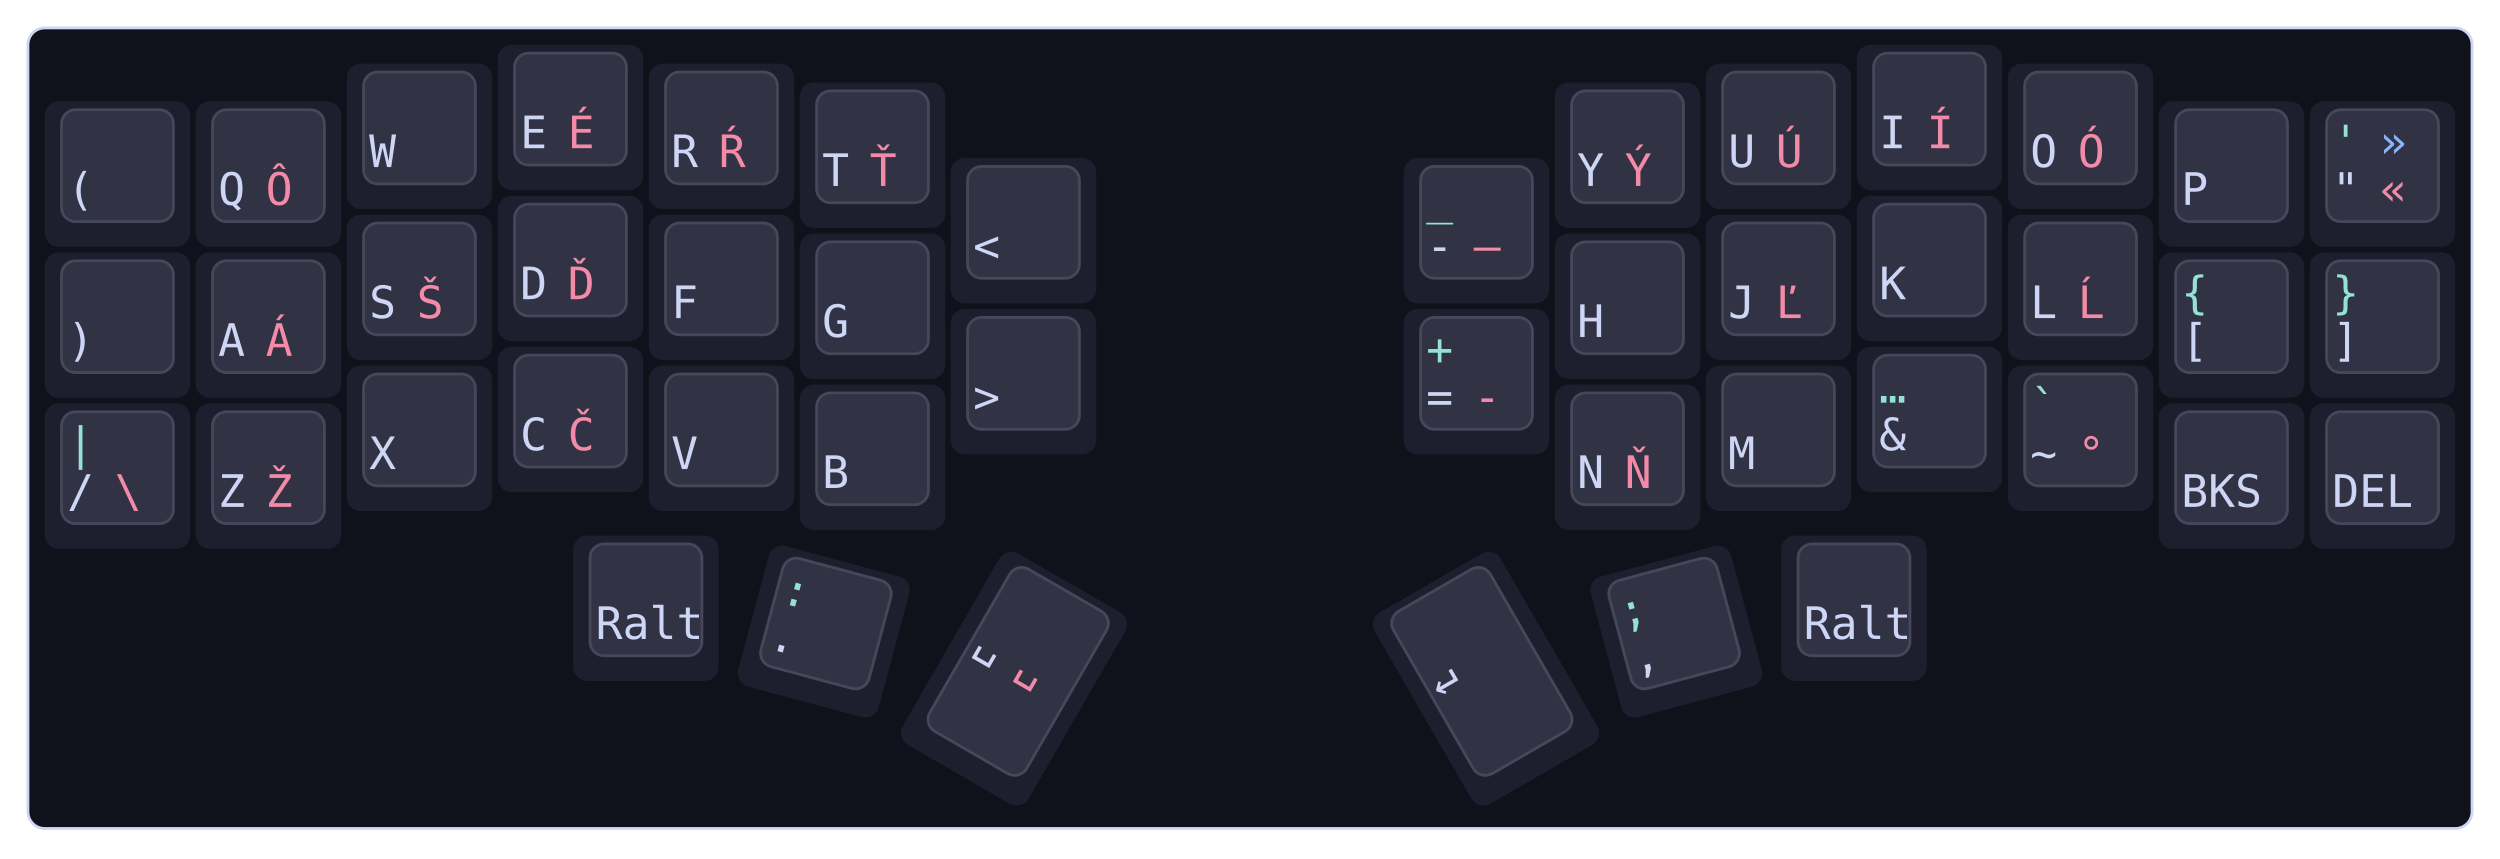
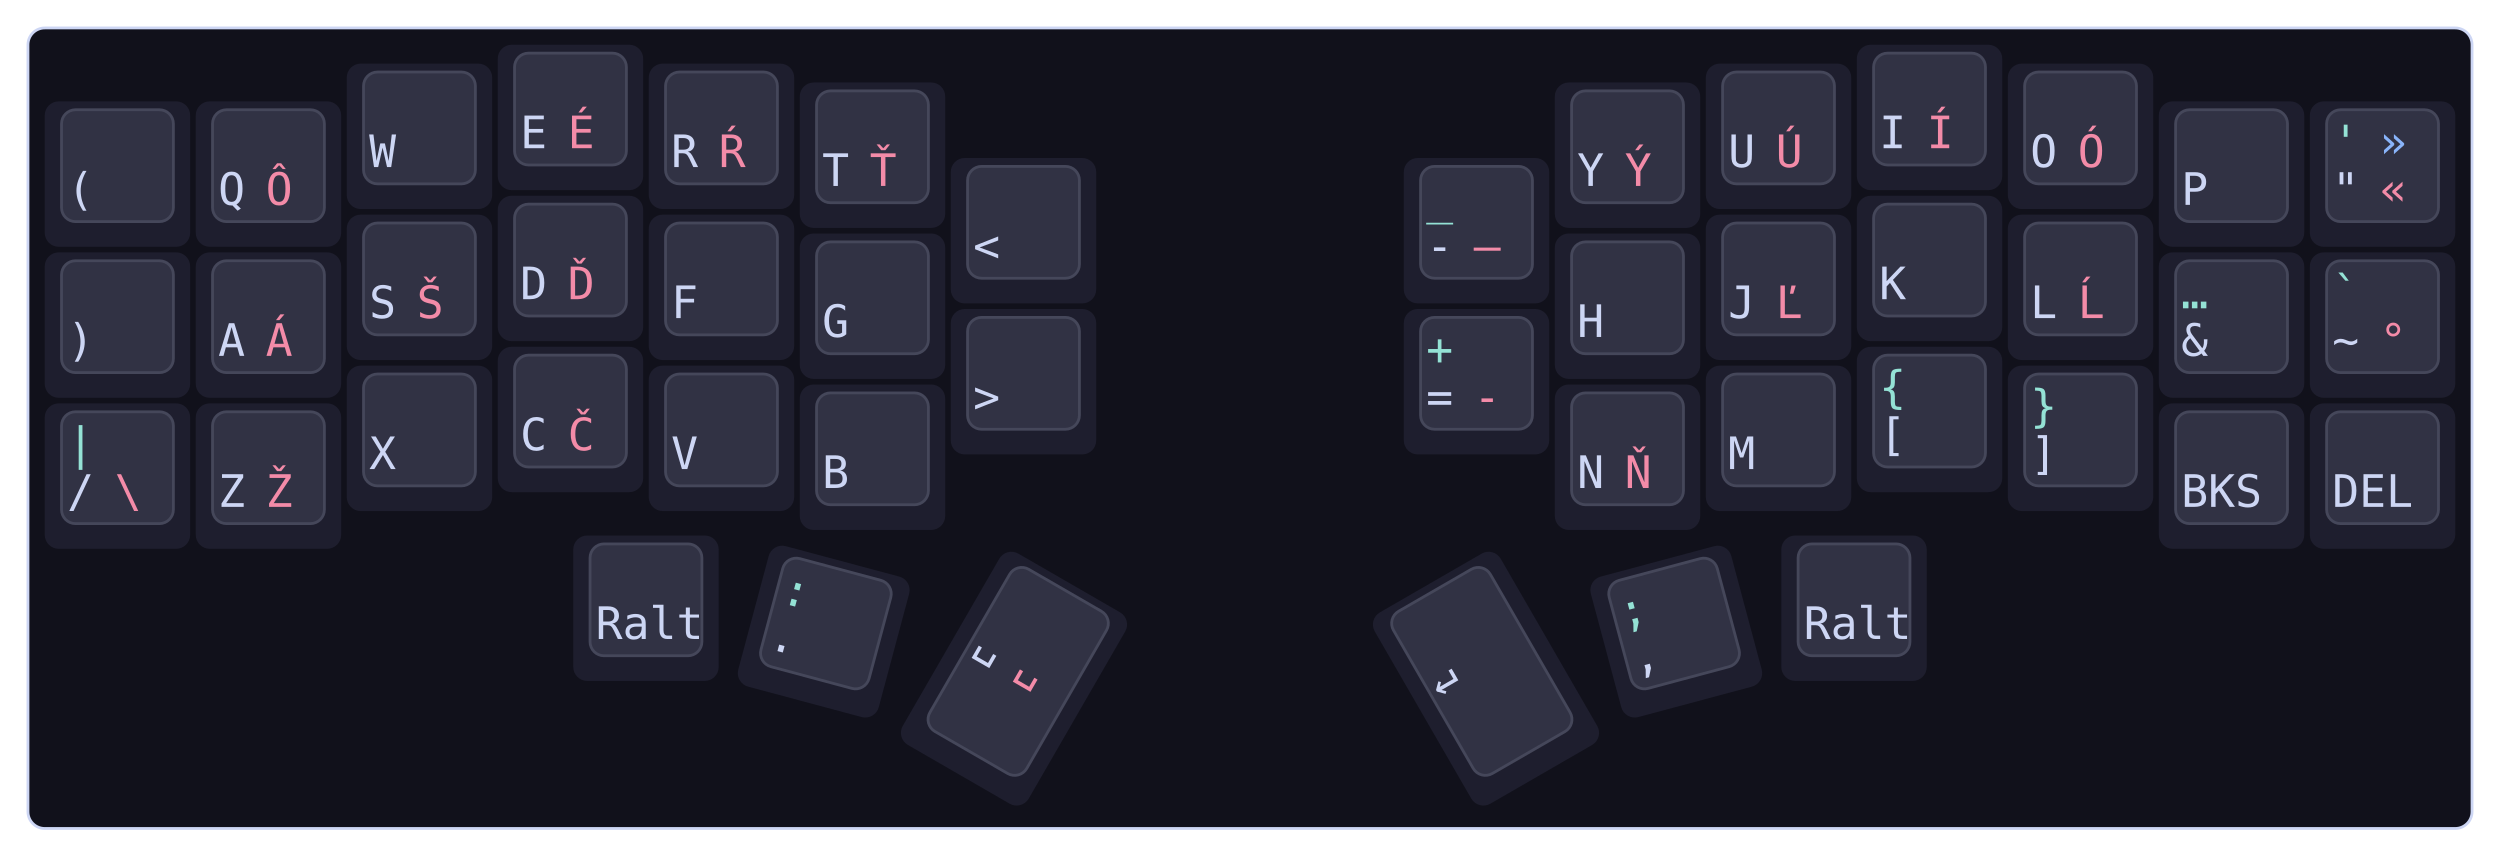
<svg xmlns="http://www.w3.org/2000/svg" width="894px" height="307px" viewBox="0 0 894 307">
  <style type="text/css">
    .keycap .outer { fill: #1e1e2e; }
    .keycap .inner { fill: #313244; stroke: #45475a; }
    .label { font: 16px monospace; }
    .label.level1 { fill: #cdd6f4; }
    .label.level2 { fill: #94e2d5; }
    .label.level3 { fill: #f38ba8; }
    .label.level4 { fill: #89b4fa; }
    .label.small { font-size: 10px; }
  </style>
  <g transform="translate(10,10)">
    <rect width="874" height="286.265" stroke="#cdd6f4" stroke-width="1" fill="#11111b" rx="6" />
    <g transform="translate(5,5)">
      <g class="keycap">
        <rect x="163" y="1" width="52" height="52" rx="5" class="outer" />
        <rect x="169" y="4" width="40" height="40" rx="5" class="inner" />
        <text x="171.0" y="38.0" class="label level1">E</text>
        <text x="171.0" y="21.0" class="label level2" />
        <text x="188.0" y="38.0" class="label level3">É</text>
        <text x="188.0" y="21.0" class="label level4" />
      </g>
      <g class="keycap">
        <rect x="649" y="1" width="52" height="52" rx="5" class="outer" />
        <rect x="655" y="4" width="40" height="40" rx="5" class="inner" />
        <text x="657.0" y="38.0" class="label level1">I</text>
        <text x="657.0" y="21.0" class="label level2" />
        <text x="674.0" y="38.0" class="label level3">Í</text>
        <text x="674.0" y="21.0" class="label level4" />
      </g>
      <g class="keycap">
        <rect x="109" y="7.75" width="52" height="52" rx="5" class="outer" />
        <rect x="115" y="10.75" width="40" height="40" rx="5" class="inner" />
        <text x="117.0" y="44.75" class="label level1">W</text>
        <text x="117.0" y="27.75" class="label level2" />
        <text x="134.0" y="44.75" class="label level3" />
        <text x="134.0" y="27.75" class="label level4" />
      </g>
      <g class="keycap">
        <rect x="217" y="7.75" width="52" height="52" rx="5" class="outer" />
        <rect x="223" y="10.75" width="40" height="40" rx="5" class="inner" />
        <text x="225.0" y="44.75" class="label level1">R</text>
        <text x="225.0" y="27.75" class="label level2" />
        <text x="242.0" y="44.75" class="label level3">Ŕ</text>
        <text x="242.0" y="27.75" class="label level4" />
      </g>
      <g class="keycap">
        <rect x="595" y="7.75" width="52" height="52" rx="5" class="outer" />
        <rect x="601" y="10.75" width="40" height="40" rx="5" class="inner" />
        <text x="603.0" y="44.75" class="label level1">U</text>
        <text x="603.0" y="27.75" class="label level2" />
        <text x="620.0" y="44.75" class="label level3">Ú</text>
        <text x="620.0" y="27.75" class="label level4" />
      </g>
      <g class="keycap">
        <rect x="703" y="7.75" width="52" height="52" rx="5" class="outer" />
        <rect x="709" y="10.75" width="40" height="40" rx="5" class="inner" />
        <text x="711.0" y="44.75" class="label level1">O</text>
        <text x="711.0" y="27.75" class="label level2" />
        <text x="728.0" y="44.75" class="label level3">Ó</text>
        <text x="728.0" y="27.75" class="label level4" />
      </g>
      <g class="keycap">
        <rect x="271" y="14.5" width="52" height="52" rx="5" class="outer" />
        <rect x="277" y="17.5" width="40" height="40" rx="5" class="inner" />
        <text x="279.0" y="51.5" class="label level1">T</text>
        <text x="279.0" y="34.5" class="label level2" />
        <text x="296.0" y="51.5" class="label level3">Ť</text>
        <text x="296.0" y="34.5" class="label level4" />
      </g>
      <g class="keycap">
        <rect x="541" y="14.5" width="52" height="52" rx="5" class="outer" />
        <rect x="547" y="17.5" width="40" height="40" rx="5" class="inner" />
        <text x="549.0" y="51.5" class="label level1">Y</text>
        <text x="549.0" y="34.5" class="label level2" />
        <text x="566.0" y="51.5" class="label level3">Ý</text>
        <text x="566.0" y="34.5" class="label level4" />
      </g>
      <g class="keycap">
        <rect x="1" y="21.25" width="52" height="52" rx="5" class="outer" />
        <rect x="7" y="24.25" width="40" height="40" rx="5" class="inner" />
        <text x="9.0" y="58.25" class="label level1">(</text>
        <text x="9.0" y="41.25" class="label level2" />
        <text x="26.0" y="58.25" class="label level3" />
        <text x="26.0" y="41.25" class="label level4" />
      </g>
      <g class="keycap">
        <rect x="55" y="21.25" width="52" height="52" rx="5" class="outer" />
        <rect x="61" y="24.25" width="40" height="40" rx="5" class="inner" />
        <text x="63.0" y="58.25" class="label level1">Q</text>
        <text x="63.0" y="41.25" class="label level2" />
        <text x="80.0" y="58.25" class="label level3">Ô</text>
        <text x="80.0" y="41.25" class="label level4" />
      </g>
      <g class="keycap">
        <rect x="757" y="21.25" width="52" height="52" rx="5" class="outer" />
        <rect x="763" y="24.25" width="40" height="40" rx="5" class="inner" />
        <text x="765.0" y="58.25" class="label level1">P</text>
        <text x="765.0" y="41.25" class="label level2" />
        <text x="782.0" y="58.25" class="label level3" />
        <text x="782.0" y="41.25" class="label level4" />
      </g>
      <g class="keycap">
        <rect x="811" y="21.25" width="52" height="52" rx="5" class="outer" />
        <rect x="817" y="24.25" width="40" height="40" rx="5" class="inner" />
        <text x="819.0" y="58.25" class="label level1">"</text>
        <text x="819.0" y="41.25" class="label level2">'</text>
        <text x="836.0" y="58.25" class="label level3">«</text>
        <text x="836.0" y="41.25" class="label level4">»</text>
      </g>
      <g class="keycap">
        <rect x="325" y="41.5" width="52" height="52" rx="5" class="outer" />
        <rect x="331" y="44.5" width="40" height="40" rx="5" class="inner" />
        <text x="333.0" y="78.5" class="label level1">&lt;</text>
        <text x="333.0" y="61.5" class="label level2" />
        <text x="350.0" y="78.5" class="label level3" />
        <text x="350.0" y="61.5" class="label level4" />
      </g>
      <g class="keycap">
        <rect x="487" y="41.5" width="52" height="52" rx="5" class="outer" />
        <rect x="493" y="44.5" width="40" height="40" rx="5" class="inner" />
        <text x="495.0" y="78.5" class="label level1">-</text>
        <text x="495.0" y="61.5" class="label level2">_</text>
        <text x="512.0" y="78.5" class="label level3">—</text>
        <text x="512.0" y="61.5" class="label level4" />
      </g>
      <g class="keycap">
        <rect x="163" y="55" width="52" height="52" rx="5" class="outer" />
        <rect x="169" y="58" width="40" height="40" rx="5" class="inner" />
        <text x="171.0" y="92.0" class="label level1">D</text>
        <text x="171.0" y="75.0" class="label level2" />
        <text x="188.0" y="92.0" class="label level3">Ď</text>
        <text x="188.0" y="75.0" class="label level4" />
      </g>
      <g class="keycap">
        <rect x="649" y="55" width="52" height="52" rx="5" class="outer" />
        <rect x="655" y="58" width="40" height="40" rx="5" class="inner" />
        <text x="657.0" y="92.0" class="label level1">K</text>
        <text x="657.0" y="75.0" class="label level2" />
        <text x="674.0" y="92.0" class="label level3" />
        <text x="674.0" y="75.0" class="label level4" />
      </g>
      <g class="keycap">
        <rect x="109" y="61.75" width="52" height="52" rx="5" class="outer" />
        <rect x="115" y="64.75" width="40" height="40" rx="5" class="inner" />
        <text x="117.0" y="98.75" class="label level1">S</text>
        <text x="117.0" y="81.75" class="label level2" />
        <text x="134.0" y="98.75" class="label level3">Š</text>
        <text x="134.0" y="81.75" class="label level4" />
      </g>
      <g class="keycap">
        <rect x="217" y="61.75" width="52" height="52" rx="5" class="outer" />
        <rect x="223" y="64.75" width="40" height="40" rx="5" class="inner" />
        <text x="225.0" y="98.75" class="label level1">F</text>
        <text x="225.0" y="81.75" class="label level2" />
        <text x="242.0" y="98.75" class="label level3" />
        <text x="242.0" y="81.75" class="label level4" />
      </g>
      <g class="keycap">
        <rect x="595" y="61.75" width="52" height="52" rx="5" class="outer" />
        <rect x="601" y="64.75" width="40" height="40" rx="5" class="inner" />
        <text x="603.0" y="98.75" class="label level1">J</text>
        <text x="603.0" y="81.75" class="label level2" />
        <text x="620.0" y="98.75" class="label level3">Ľ</text>
        <text x="620.0" y="81.75" class="label level4" />
      </g>
      <g class="keycap">
        <rect x="703" y="61.75" width="52" height="52" rx="5" class="outer" />
        <rect x="709" y="64.75" width="40" height="40" rx="5" class="inner" />
        <text x="711.0" y="98.75" class="label level1">L</text>
        <text x="711.0" y="81.75" class="label level2" />
        <text x="728.0" y="98.75" class="label level3">Ĺ</text>
        <text x="728.0" y="81.75" class="label level4" />
      </g>
      <g class="keycap">
        <rect x="271" y="68.5" width="52" height="52" rx="5" class="outer" />
        <rect x="277" y="71.5" width="40" height="40" rx="5" class="inner" />
        <text x="279.0" y="105.5" class="label level1">G</text>
        <text x="279.0" y="88.5" class="label level2" />
        <text x="296.0" y="105.5" class="label level3" />
        <text x="296.0" y="88.5" class="label level4" />
      </g>
      <g class="keycap">
        <rect x="541" y="68.5" width="52" height="52" rx="5" class="outer" />
        <rect x="547" y="71.5" width="40" height="40" rx="5" class="inner" />
        <text x="549.0" y="105.5" class="label level1">H</text>
        <text x="549.0" y="88.5" class="label level2" />
        <text x="566.0" y="105.5" class="label level3" />
        <text x="566.0" y="88.5" class="label level4" />
      </g>
      <g class="keycap">
        <rect x="1" y="75.25" width="52" height="52" rx="5" class="outer" />
        <rect x="7" y="78.25" width="40" height="40" rx="5" class="inner" />
        <text x="9.0" y="112.25" class="label level1">)</text>
        <text x="9.0" y="95.25" class="label level2" />
        <text x="26.0" y="112.25" class="label level3" />
        <text x="26.0" y="95.25" class="label level4" />
      </g>
      <g class="keycap">
        <rect x="55" y="75.25" width="52" height="52" rx="5" class="outer" />
        <rect x="61" y="78.25" width="40" height="40" rx="5" class="inner" />
        <text x="63.0" y="112.25" class="label level1">A</text>
        <text x="63.0" y="95.25" class="label level2" />
        <text x="80.0" y="112.25" class="label level3">Á</text>
        <text x="80.0" y="95.25" class="label level4" />
      </g>
      <g class="keycap">
        <rect x="757" y="75.25" width="52" height="52" rx="5" class="outer" />
        <rect x="763" y="78.25" width="40" height="40" rx="5" class="inner" />
-         <text x="765.0" y="112.25" class="label level1">[</text>
-         <text x="765.0" y="95.25" class="label level2">{</text>
+         <text x="765.0" y="112.25" class="label level1">&amp;</text>
+         <text x="765.0" y="95.25" class="label level2">…</text>
        <text x="782.0" y="112.25" class="label level3" />
        <text x="782.0" y="95.25" class="label level4" />
      </g>
      <g class="keycap">
        <rect x="811" y="75.25" width="52" height="52" rx="5" class="outer" />
        <rect x="817" y="78.25" width="40" height="40" rx="5" class="inner" />
-         <text x="819.0" y="112.25" class="label level1">]</text>
-         <text x="819.0" y="95.25" class="label level2">}</text>
-         <text x="836.0" y="112.25" class="label level3" />
+         <text x="819.0" y="112.25" class="label level1">~</text>
+         <text x="819.0" y="95.25" class="label level2">`</text>
+         <text x="836.0" y="112.25" class="label level3">°</text>
        <text x="836.0" y="95.25" class="label level4" />
      </g>
      <g class="keycap">
        <rect x="325" y="95.5" width="52" height="52" rx="5" class="outer" />
        <rect x="331" y="98.5" width="40" height="40" rx="5" class="inner" />
        <text x="333.0" y="132.5" class="label level1">&gt;</text>
        <text x="333.0" y="115.5" class="label level2" />
        <text x="350.0" y="132.5" class="label level3" />
        <text x="350.0" y="115.5" class="label level4" />
      </g>
      <g class="keycap">
        <rect x="487" y="95.5" width="52" height="52" rx="5" class="outer" />
        <rect x="493" y="98.5" width="40" height="40" rx="5" class="inner" />
        <text x="495.0" y="132.5" class="label level1">=</text>
        <text x="495.0" y="115.5" class="label level2">+</text>
        <text x="512.0" y="132.5" class="label level3">‐</text>
        <text x="512.0" y="115.5" class="label level4" />
      </g>
      <g class="keycap">
        <rect x="163" y="109" width="52" height="52" rx="5" class="outer" />
        <rect x="169" y="112" width="40" height="40" rx="5" class="inner" />
        <text x="171.0" y="146.0" class="label level1">C</text>
        <text x="171.0" y="129.0" class="label level2" />
        <text x="188.0" y="146.0" class="label level3">Č</text>
        <text x="188.0" y="129.0" class="label level4" />
      </g>
      <g class="keycap">
        <rect x="649" y="109" width="52" height="52" rx="5" class="outer" />
        <rect x="655" y="112" width="40" height="40" rx="5" class="inner" />
-         <text x="657.0" y="146.0" class="label level1">&amp;</text>
-         <text x="657.0" y="129.0" class="label level2">…</text>
+         <text x="657.0" y="146.0" class="label level1">[</text>
+         <text x="657.0" y="129.0" class="label level2">{</text>
        <text x="674.0" y="146.0" class="label level3" />
        <text x="674.0" y="129.0" class="label level4" />
      </g>
      <g class="keycap">
        <rect x="109" y="115.75" width="52" height="52" rx="5" class="outer" />
        <rect x="115" y="118.75" width="40" height="40" rx="5" class="inner" />
        <text x="117.0" y="152.75" class="label level1">X</text>
        <text x="117.0" y="135.75" class="label level2" />
        <text x="134.0" y="152.75" class="label level3" />
        <text x="134.0" y="135.75" class="label level4" />
      </g>
      <g class="keycap">
        <rect x="217" y="115.75" width="52" height="52" rx="5" class="outer" />
        <rect x="223" y="118.75" width="40" height="40" rx="5" class="inner" />
        <text x="225.0" y="152.75" class="label level1">V</text>
        <text x="225.0" y="135.75" class="label level2" />
        <text x="242.0" y="152.75" class="label level3" />
        <text x="242.0" y="135.75" class="label level4" />
      </g>
      <g class="keycap">
        <rect x="595" y="115.75" width="52" height="52" rx="5" class="outer" />
        <rect x="601" y="118.75" width="40" height="40" rx="5" class="inner" />
        <text x="603.0" y="152.75" class="label level1">M</text>
        <text x="603.0" y="135.75" class="label level2" />
        <text x="620.0" y="152.75" class="label level3" />
        <text x="620.0" y="135.75" class="label level4" />
      </g>
      <g class="keycap">
        <rect x="703" y="115.75" width="52" height="52" rx="5" class="outer" />
        <rect x="709" y="118.75" width="40" height="40" rx="5" class="inner" />
-         <text x="711.0" y="152.75" class="label level1">~</text>
-         <text x="711.0" y="135.75" class="label level2">`</text>
-         <text x="728.0" y="152.75" class="label level3">°</text>
+         <text x="711.0" y="152.75" class="label level1">]</text>
+         <text x="711.0" y="135.75" class="label level2">}</text>
+         <text x="728.0" y="152.75" class="label level3" />
        <text x="728.0" y="135.75" class="label level4" />
      </g>
      <g class="keycap">
        <rect x="271" y="122.5" width="52" height="52" rx="5" class="outer" />
        <rect x="277" y="125.5" width="40" height="40" rx="5" class="inner" />
        <text x="279.0" y="159.5" class="label level1">B</text>
        <text x="279.0" y="142.5" class="label level2" />
        <text x="296.0" y="159.5" class="label level3" />
        <text x="296.0" y="142.5" class="label level4" />
      </g>
      <g class="keycap">
        <rect x="541" y="122.5" width="52" height="52" rx="5" class="outer" />
        <rect x="547" y="125.5" width="40" height="40" rx="5" class="inner" />
        <text x="549.0" y="159.5" class="label level1">N</text>
        <text x="549.0" y="142.5" class="label level2" />
        <text x="566.0" y="159.5" class="label level3">Ň</text>
        <text x="566.0" y="142.5" class="label level4" />
      </g>
      <g class="keycap">
        <rect x="1" y="129.25" width="52" height="52" rx="5" class="outer" />
        <rect x="7" y="132.25" width="40" height="40" rx="5" class="inner" />
        <text x="9.0" y="166.25" class="label level1">/</text>
        <text x="9.0" y="149.25" class="label level2">|</text>
        <text x="26.0" y="166.25" class="label level3">\</text>
        <text x="26.0" y="149.25" class="label level4" />
      </g>
      <g class="keycap">
        <rect x="55" y="129.25" width="52" height="52" rx="5" class="outer" />
        <rect x="61" y="132.25" width="40" height="40" rx="5" class="inner" />
        <text x="63.0" y="166.25" class="label level1">Z</text>
        <text x="63.0" y="149.25" class="label level2" />
        <text x="80.0" y="166.25" class="label level3">Ž</text>
        <text x="80.0" y="149.25" class="label level4" />
      </g>
      <g class="keycap">
        <rect x="757" y="129.25" width="52" height="52" rx="5" class="outer" />
        <rect x="763" y="132.25" width="40" height="40" rx="5" class="inner" />
        <text x="765.0" y="166.25" class="label level1">BKS</text>
        <text x="765.0" y="149.25" class="label level2" />
        <text x="782.0" y="166.25" class="label level3" />
        <text x="782.0" y="149.25" class="label level4" />
      </g>
      <g class="keycap">
        <rect x="811" y="129.25" width="52" height="52" rx="5" class="outer" />
        <rect x="817" y="132.25" width="40" height="40" rx="5" class="inner" />
        <text x="819.0" y="166.25" class="label level1">DEL</text>
        <text x="819.0" y="149.25" class="label level2" />
        <text x="836.0" y="166.25" class="label level3" />
        <text x="836.0" y="149.25" class="label level4" />
      </g>
      <g class="keycap">
        <rect x="190" y="176.5" width="52" height="52" rx="5" class="outer" />
        <rect x="196" y="179.5" width="40" height="40" rx="5" class="inner" />
        <text x="198.0" y="213.5" class="label level1">Ralt</text>
        <text x="198.0" y="196.5" class="label level2" />
        <text x="215.0" y="213.5" class="label level3" />
        <text x="215.0" y="196.5" class="label level4" />
      </g>
      <g class="keycap">
        <rect x="622" y="176.5" width="52" height="52" rx="5" class="outer" />
        <rect x="628" y="179.5" width="40" height="40" rx="5" class="inner" />
        <text x="630.0" y="213.5" class="label level1">Ralt</text>
        <text x="630.0" y="196.5" class="label level2" />
        <text x="647.0" y="213.5" class="label level3" />
        <text x="647.0" y="196.5" class="label level4" />
      </g>
      <g class="keycap" transform="rotate(15 243 243)">
        <rect x="244" y="176.5" width="52" height="52" rx="5" class="outer" />
        <rect x="250" y="179.5" width="40" height="40" rx="5" class="inner" />
        <text x="252.0" y="213.5" class="label level1">.</text>
        <text x="252.0" y="196.5" class="label level2">:</text>
        <text x="269.0" y="213.5" class="label level3" />
        <text x="269.0" y="196.5" class="label level4" />
      </g>
      <g class="keycap" transform="rotate(30 27 27)">
        <rect x="379" y="1" width="52" height="79" rx="5" class="outer" />
        <rect x="385" y="4" width="40" height="67" rx="5" class="inner" />
        <text x="387.0" y="38.0" class="label level1">␣</text>
        <text x="387.0" y="21.0" class="label level2" />
        <text x="404.0" y="38.0" class="label level3">␣</text>
        <text x="404.0" y="21.0" class="label level4" />
      </g>
      <g class="keycap" transform="rotate(-30 837 27)">
        <rect x="433" y="1" width="52" height="79" rx="5" class="outer" />
        <rect x="439" y="4" width="40" height="67" rx="5" class="inner" />
        <text x="441.0" y="38.0" class="label level1">↵</text>
        <text x="441.0" y="21.0" class="label level2" />
        <text x="458.0" y="38.0" class="label level3" />
        <text x="458.0" y="21.0" class="label level4" />
      </g>
      <g class="keycap" transform="rotate(-15 621 243)">
        <rect x="568" y="176.5" width="52" height="52" rx="5" class="outer" />
        <rect x="574" y="179.5" width="40" height="40" rx="5" class="inner" />
        <text x="576.0" y="213.5" class="label level1">,</text>
        <text x="576.0" y="196.5" class="label level2">;</text>
        <text x="593.0" y="213.5" class="label level3" />
        <text x="593.0" y="196.5" class="label level4" />
      </g>
    </g>
  </g>
</svg>
